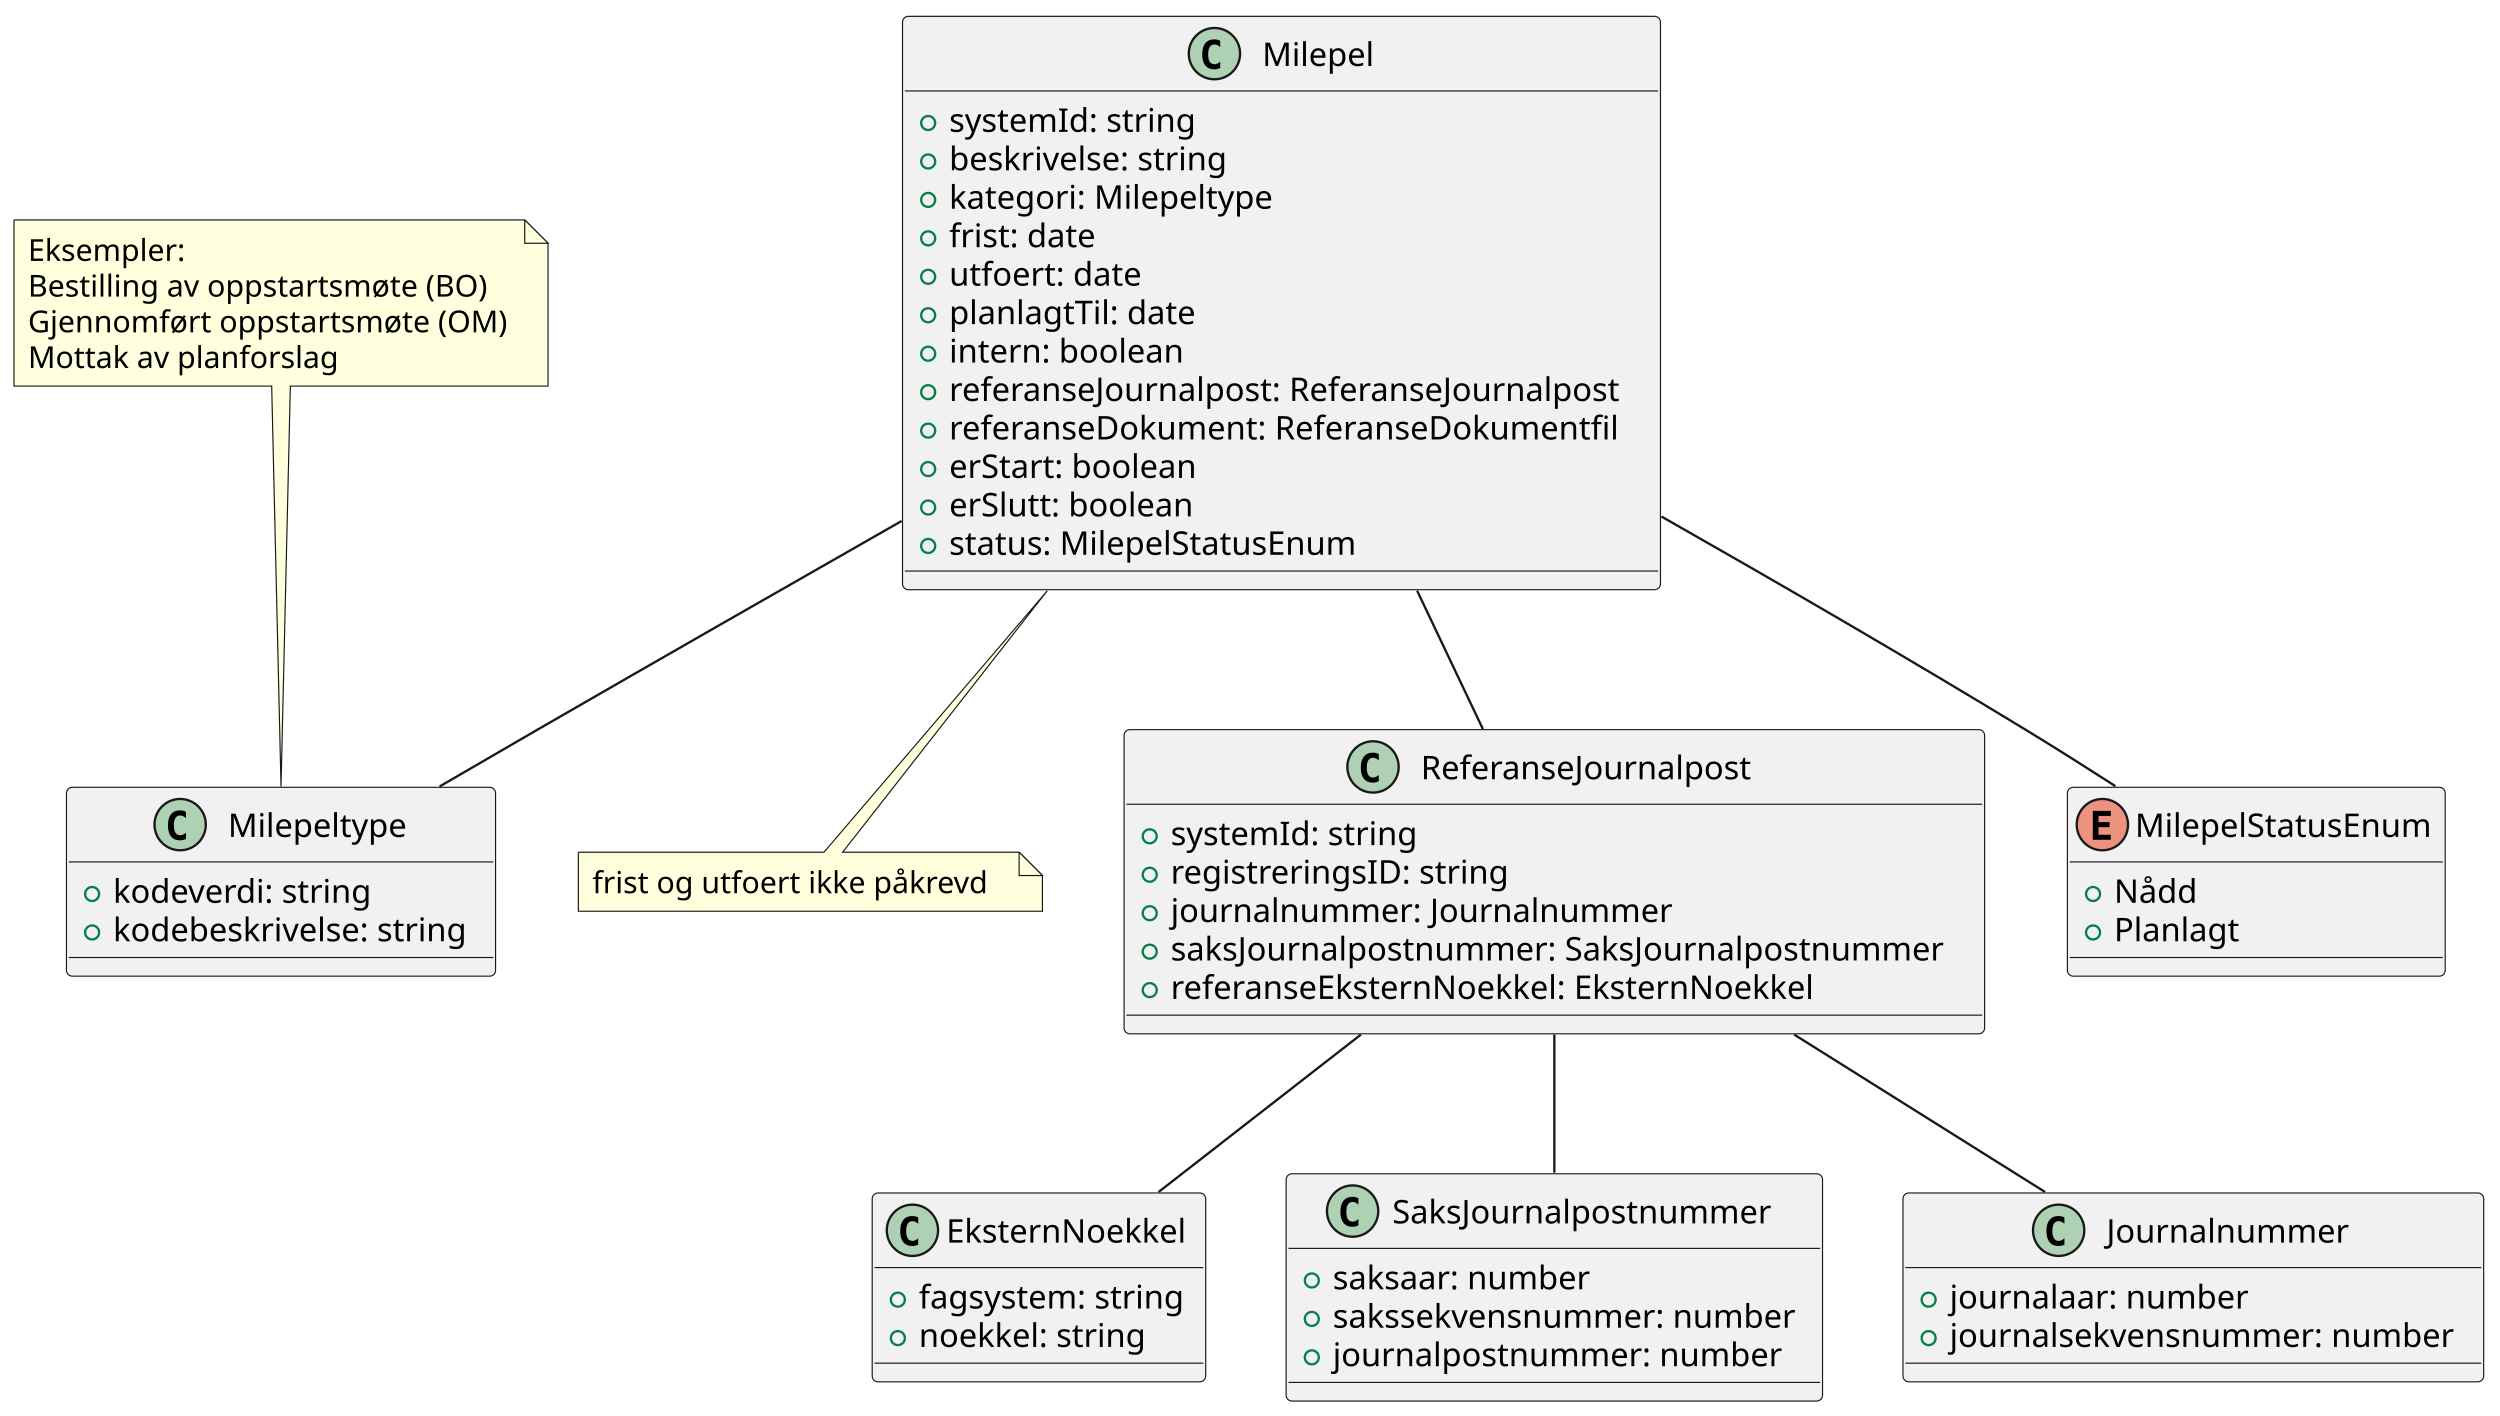
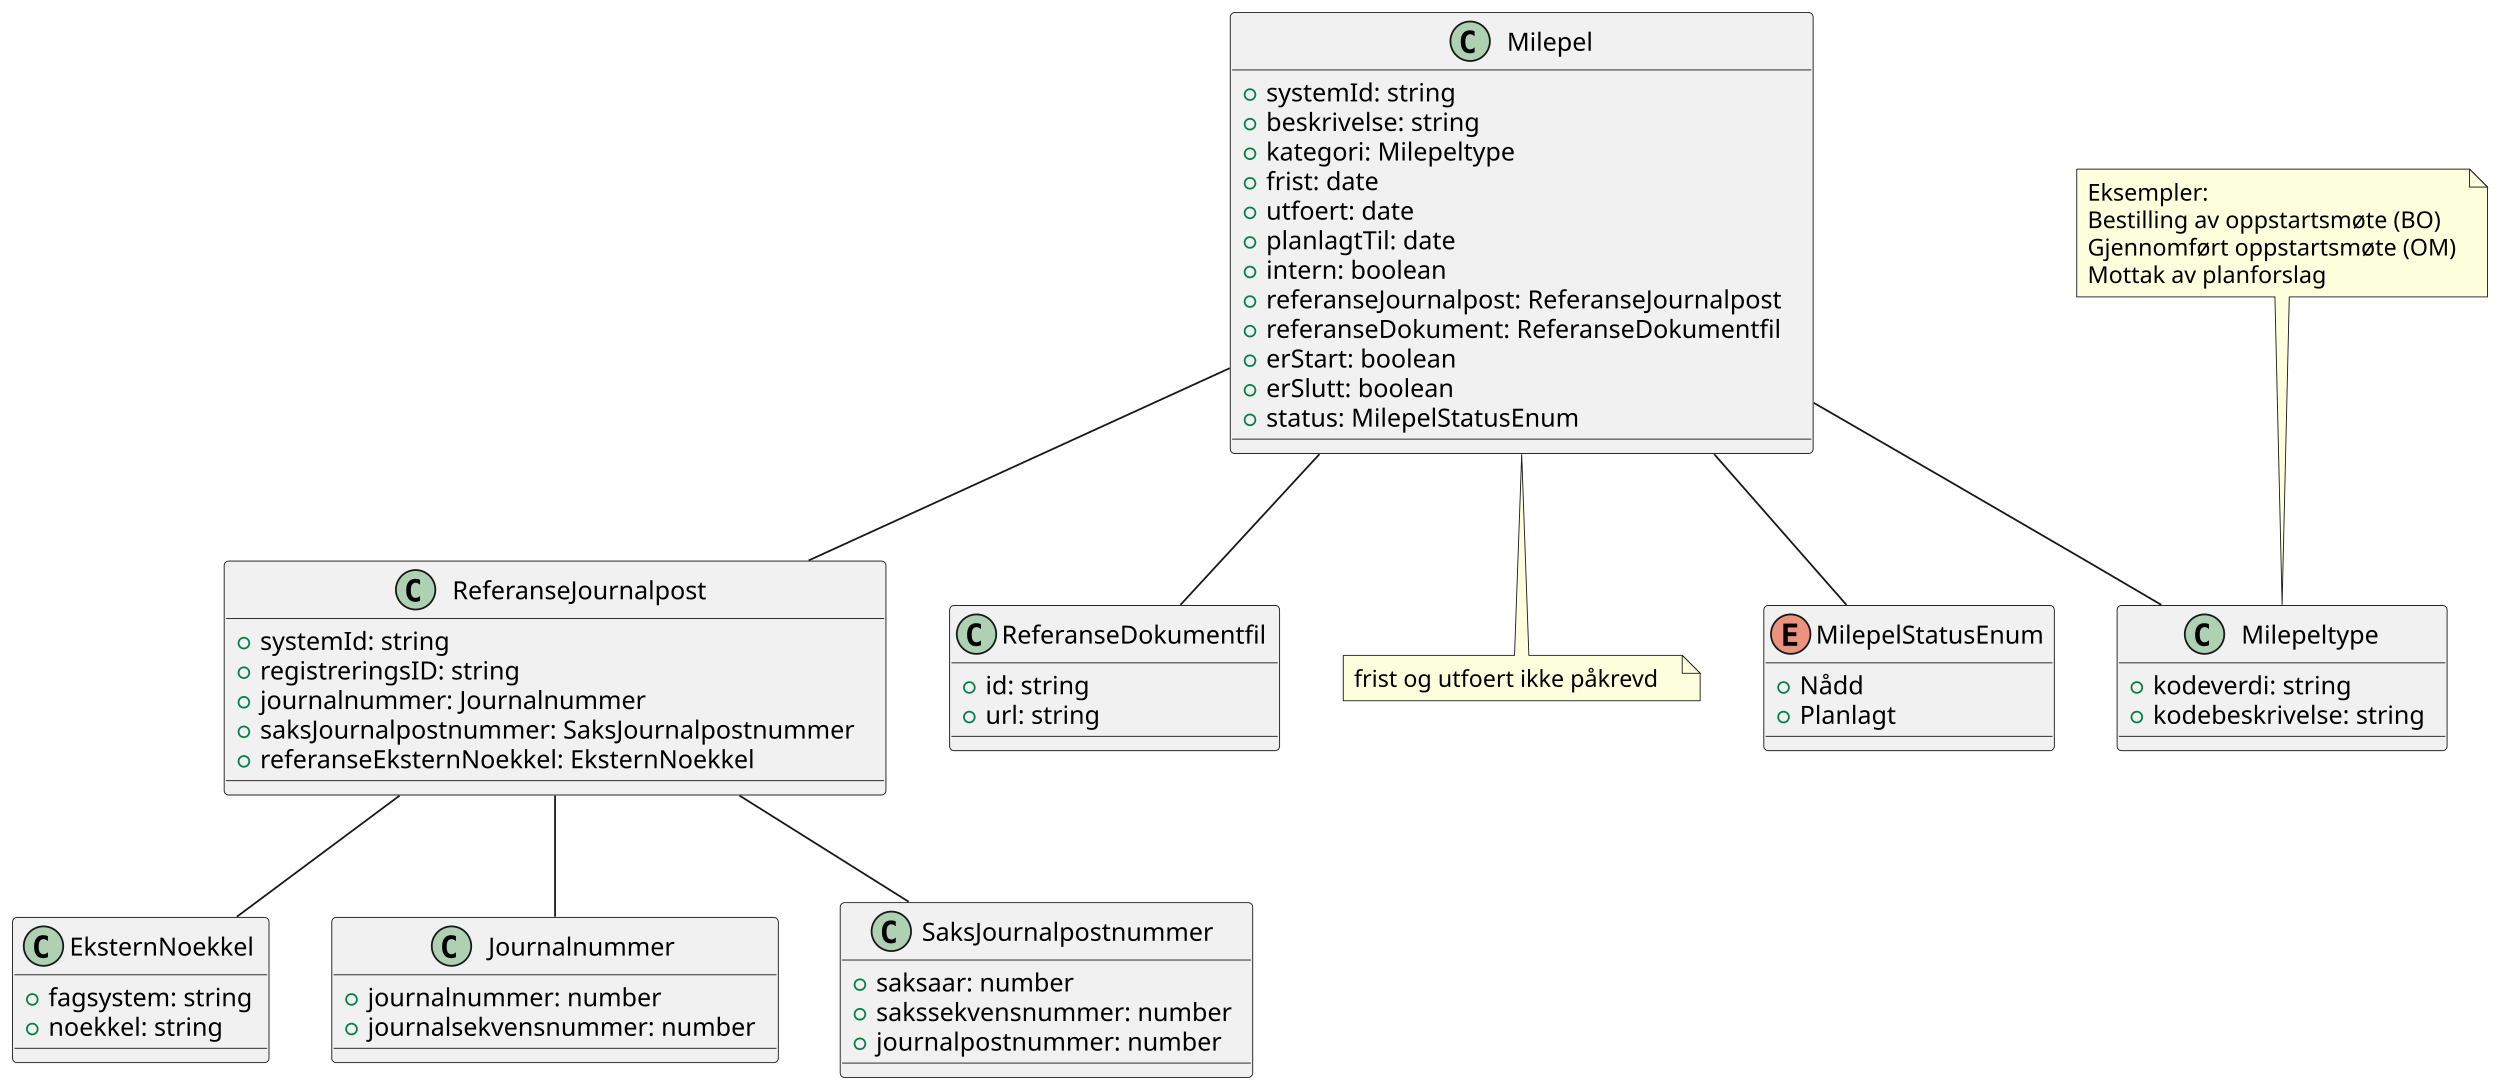
- <svg xmlns="http://www.w3.org/2000/svg" contentStyleType="text/css" height="607px" preserveAspectRatio="none" style="width:1072px;height:607px;background:#FFFFFF;" version="1.1" viewBox="0 0 1072 607" width="1072px" zoomAndPan="magnify">
+ <svg xmlns="http://www.w3.org/2000/svg" contentStyleType="text/css" height="607px" preserveAspectRatio="none" style="width:1394px;height:607px;background:#FFFFFF;" version="1.1" viewBox="0 0 1394 607" width="1394px" zoomAndPan="magnify">
  <defs />
  <g>
+     <g id="elem_EksternNoekkel">
+       <rect codeLine="2" fill="#F1F1F1" height="80.977" id="EksternNoekkel" rx="2.5" ry="2.5" style="stroke:#181818;stroke-width:0.5;" width="143" x="7" y="511.55" />
+       <ellipse cx="24.25" cy="527.55" fill="#ADD1B2" rx="11" ry="11" style="stroke:#181818;stroke-width:1.0;" />
+       <path d="M26.723,533.693 Q26.142,533.992 25.503,534.141 Q24.864,534.291 24.158,534.291 Q21.651,534.291 20.331,532.639 Q19.012,530.987 19.012,527.866 Q19.012,524.736 20.331,523.085 Q21.651,521.433 24.158,521.433 Q24.864,521.433 25.511,521.582 Q26.159,521.732 26.723,522.03 L26.723,524.753 Q26.092,524.172 25.499,523.902 Q24.905,523.633 24.274,523.633 Q22.93,523.633 22.245,524.699 Q21.56,525.766 21.56,527.866 Q21.56,529.958 22.245,531.024 Q22.93,532.091 24.274,532.091 Q24.905,532.091 25.499,531.821 Q26.092,531.552 26.723,530.97 Z " fill="#000000" />
+       <text fill="#000000" font-family="sans-serif" font-size="14" lengthAdjust="spacing" textLength="106" x="38.75" y="532.841">EksternNoekkel</text>
+       <line style="stroke:#181818;stroke-width:0.5;" x1="8" x2="149" y1="543.55" y2="543.55" />
+       <ellipse cx="18" cy="557.294" fill="none" rx="3" ry="3" style="stroke:#038048;stroke-width:1.0;" />
+       <text fill="#000000" font-family="sans-serif" font-size="14" lengthAdjust="spacing" textLength="117" x="27" y="561.085">fagsystem: string</text>
+       <ellipse cx="18" cy="573.782" fill="none" rx="3" ry="3" style="stroke:#038048;stroke-width:1.0;" />
+       <text fill="#000000" font-family="sans-serif" font-size="14" lengthAdjust="spacing" textLength="102" x="27" y="577.573">noekkel: string</text>
+       <line style="stroke:#181818;stroke-width:0.5;" x1="8" x2="149" y1="584.527" y2="584.527" />
+     </g>
+     <g id="elem_Journalnummer">
+       <rect codeLine="2" fill="#F1F1F1" height="80.977" id="Journalnummer" rx="2.5" ry="2.5" style="stroke:#181818;stroke-width:0.5;" width="249" x="185" y="511.55" />
+       <ellipse cx="251.75" cy="527.55" fill="#ADD1B2" rx="11" ry="11" style="stroke:#181818;stroke-width:1.0;" />
+       <path d="M254.223,533.693 Q253.642,533.992 253.003,534.141 Q252.364,534.291 251.658,534.291 Q249.151,534.291 247.832,532.639 Q246.512,530.987 246.512,527.866 Q246.512,524.736 247.832,523.085 Q249.151,521.433 251.658,521.433 Q252.364,521.433 253.011,521.582 Q253.659,521.732 254.223,522.03 L254.223,524.753 Q253.592,524.172 252.999,523.902 Q252.405,523.633 251.774,523.633 Q250.43,523.633 249.745,524.699 Q249.06,525.766 249.06,527.866 Q249.06,529.958 249.745,531.024 Q250.43,532.091 251.774,532.091 Q252.405,532.091 252.999,531.821 Q253.592,531.552 254.223,530.97 Z " fill="#000000" />
+       <text fill="#000000" font-family="sans-serif" font-size="14" lengthAdjust="spacing" textLength="107" x="272.25" y="532.841">Journalnummer</text>
+       <line style="stroke:#181818;stroke-width:0.5;" x1="186" x2="433" y1="543.55" y2="543.55" />
+       <ellipse cx="196" cy="557.294" fill="none" rx="3" ry="3" style="stroke:#038048;stroke-width:1.0;" />
+       <text fill="#000000" font-family="sans-serif" font-size="14" lengthAdjust="spacing" textLength="169" x="205" y="561.085">journalnummer: number</text>
+       <ellipse cx="196" cy="573.782" fill="none" rx="3" ry="3" style="stroke:#038048;stroke-width:1.0;" />
+       <text fill="#000000" font-family="sans-serif" font-size="14" lengthAdjust="spacing" textLength="223" x="205" y="577.573">journalsekvensnummer: number</text>
+       <line style="stroke:#181818;stroke-width:0.5;" x1="186" x2="433" y1="584.527" y2="584.527" />
+     </g>
+     <g id="elem_ReferanseJournalpost">
+       <rect codeLine="2" fill="#F1F1F1" height="130.441" id="ReferanseJournalpost" rx="2.5" ry="2.5" style="stroke:#181818;stroke-width:0.5;" width="369" x="125" y="312.86" />
+       <ellipse cx="231.75" cy="328.86" fill="#ADD1B2" rx="11" ry="11" style="stroke:#181818;stroke-width:1.0;" />
+       <path d="M234.223,335.003 Q233.642,335.302 233.003,335.451 Q232.364,335.601 231.658,335.601 Q229.151,335.601 227.832,333.949 Q226.512,332.297 226.512,329.176 Q226.512,326.046 227.832,324.395 Q229.151,322.743 231.658,322.743 Q232.364,322.743 233.011,322.892 Q233.659,323.042 234.223,323.341 L234.223,326.063 Q233.592,325.482 232.999,325.212 Q232.405,324.942 231.774,324.942 Q230.43,324.942 229.745,326.009 Q229.06,327.076 229.06,329.176 Q229.06,331.268 229.745,332.334 Q230.43,333.401 231.774,333.401 Q232.405,333.401 232.999,333.131 Q233.592,332.861 234.223,332.28 Z " fill="#000000" />
+       <text fill="#000000" font-family="sans-serif" font-size="14" lengthAdjust="spacing" textLength="147" x="252.25" y="334.151">ReferanseJournalpost</text>
+       <line style="stroke:#181818;stroke-width:0.5;" x1="126" x2="493" y1="344.86" y2="344.86" />
+       <ellipse cx="136" cy="358.604" fill="none" rx="3" ry="3" style="stroke:#038048;stroke-width:1.0;" />
+       <text fill="#000000" font-family="sans-serif" font-size="14" lengthAdjust="spacing" textLength="108" x="145" y="362.395">systemId: string</text>
+       <ellipse cx="136" cy="375.092" fill="none" rx="3" ry="3" style="stroke:#038048;stroke-width:1.0;" />
+       <text fill="#000000" font-family="sans-serif" font-size="14" lengthAdjust="spacing" textLength="150" x="145" y="378.883">registreringsID: string</text>
+       <ellipse cx="136" cy="391.581" fill="none" rx="3" ry="3" style="stroke:#038048;stroke-width:1.0;" />
+       <text fill="#000000" font-family="sans-serif" font-size="14" lengthAdjust="spacing" textLength="222" x="145" y="395.372">journalnummer: Journalnummer</text>
+       <ellipse cx="136" cy="408.069" fill="none" rx="3" ry="3" style="stroke:#038048;stroke-width:1.0;" />
+       <text fill="#000000" font-family="sans-serif" font-size="14" lengthAdjust="spacing" textLength="343" x="145" y="411.86">saksJournalpostnummer: SaksJournalpostnummer</text>
+       <ellipse cx="136" cy="424.557" fill="none" rx="3" ry="3" style="stroke:#038048;stroke-width:1.0;" />
+       <text fill="#000000" font-family="sans-serif" font-size="14" lengthAdjust="spacing" textLength="285" x="145" y="428.348">referanseEksternNoekkel: EksternNoekkel</text>
+       <line style="stroke:#181818;stroke-width:0.5;" x1="126" x2="493" y1="435.301" y2="435.301" />
+     </g>
+     <g id="elem_SaksJournalpostnummer">
+       <rect codeLine="2" fill="#F1F1F1" height="97.465" id="SaksJournalpostnummer" rx="2.5" ry="2.5" style="stroke:#181818;stroke-width:0.5;" width="230" x="468.5" y="503.31" />
+       <ellipse cx="497" cy="519.31" fill="#ADD1B2" rx="11" ry="11" style="stroke:#181818;stroke-width:1.0;" />
+       <path d="M499.473,525.453 Q498.892,525.752 498.253,525.901 Q497.614,526.051 496.908,526.051 Q494.401,526.051 493.082,524.399 Q491.762,522.747 491.762,519.626 Q491.762,516.496 493.082,514.845 Q494.401,513.193 496.908,513.193 Q497.614,513.193 498.261,513.342 Q498.909,513.492 499.473,513.79 L499.473,516.513 Q498.842,515.932 498.249,515.662 Q497.655,515.393 497.024,515.393 Q495.68,515.393 494.995,516.459 Q494.31,517.526 494.31,519.626 Q494.31,521.718 494.995,522.784 Q495.68,523.851 497.024,523.851 Q497.655,523.851 498.249,523.581 Q498.842,523.312 499.473,522.73 Z " fill="#000000" />
+       <text fill="#000000" font-family="sans-serif" font-size="14" lengthAdjust="spacing" textLength="168" x="514" y="524.601">SaksJournalpostnummer</text>
+       <line style="stroke:#181818;stroke-width:0.5;" x1="469.5" x2="697.5" y1="535.31" y2="535.31" />
+       <ellipse cx="479.5" cy="549.054" fill="none" rx="3" ry="3" style="stroke:#038048;stroke-width:1.0;" />
+       <text fill="#000000" font-family="sans-serif" font-size="14" lengthAdjust="spacing" textLength="114" x="488.5" y="552.845">saksaar: number</text>
+       <ellipse cx="479.5" cy="565.542" fill="none" rx="3" ry="3" style="stroke:#038048;stroke-width:1.0;" />
+       <text fill="#000000" font-family="sans-serif" font-size="14" lengthAdjust="spacing" textLength="204" x="488.5" y="569.333">sakssekvensnummer: number</text>
+       <ellipse cx="479.5" cy="582.031" fill="none" rx="3" ry="3" style="stroke:#038048;stroke-width:1.0;" />
+       <text fill="#000000" font-family="sans-serif" font-size="14" lengthAdjust="spacing" textLength="199" x="488.5" y="585.822">journalpostnummer: number</text>
+       <line style="stroke:#181818;stroke-width:0.5;" x1="469.5" x2="697.5" y1="592.775" y2="592.775" />
+     </g>
+     <g id="elem_ReferanseDokumentfil">
+       <rect codeLine="38" fill="#F1F1F1" height="80.977" id="ReferanseDokumentfil" rx="2.5" ry="2.5" style="stroke:#181818;stroke-width:0.5;" width="184" x="529.5" y="337.6" />
+       <ellipse cx="544.5" cy="353.6" fill="#ADD1B2" rx="11" ry="11" style="stroke:#181818;stroke-width:1.0;" />
+       <path d="M546.973,359.743 Q546.392,360.042 545.753,360.191 Q545.114,360.341 544.408,360.341 Q541.901,360.341 540.582,358.689 Q539.262,357.037 539.262,353.916 Q539.262,350.786 540.582,349.135 Q541.901,347.483 544.408,347.483 Q545.114,347.483 545.761,347.632 Q546.409,347.782 546.973,348.08 L546.973,350.803 Q546.342,350.222 545.749,349.952 Q545.155,349.683 544.524,349.683 Q543.18,349.683 542.495,350.749 Q541.81,351.816 541.81,353.916 Q541.81,356.008 542.495,357.074 Q543.18,358.141 544.524,358.141 Q545.155,358.141 545.749,357.871 Q546.342,357.601 546.973,357.02 Z " fill="#000000" />
+       <text fill="#000000" font-family="sans-serif" font-size="14" lengthAdjust="spacing" textLength="152" x="558.5" y="358.891">ReferanseDokumentfil</text>
+       <line style="stroke:#181818;stroke-width:0.5;" x1="530.5" x2="712.5" y1="369.6" y2="369.6" />
+       <ellipse cx="540.5" cy="383.344" fill="none" rx="3" ry="3" style="stroke:#038048;stroke-width:1.0;" />
+       <text fill="#000000" font-family="sans-serif" font-size="14" lengthAdjust="spacing" textLength="61" x="549.5" y="387.135">id: string</text>
+       <ellipse cx="540.5" cy="399.832" fill="none" rx="3" ry="3" style="stroke:#038048;stroke-width:1.0;" />
+       <text fill="#000000" font-family="sans-serif" font-size="14" lengthAdjust="spacing" textLength="67" x="549.5" y="403.623">url: string</text>
+       <line style="stroke:#181818;stroke-width:0.5;" x1="530.5" x2="712.5" y1="410.577" y2="410.577" />
+     </g>
    <g id="elem_Milepel">
-       <rect codeLine="2" fill="#F1F1F1" height="245.859" id="Milepel" rx="2.5" ry="2.5" style="stroke:#181818;stroke-width:0.5;" width="325" x="387" y="7" />
-       <ellipse cx="520.75" cy="23" fill="#ADD1B2" rx="11" ry="11" style="stroke:#181818;stroke-width:1.0;" />
-       <path d="M523.223,29.143 Q522.642,29.442 522.003,29.591 Q521.364,29.741 520.658,29.741 Q518.151,29.741 516.832,28.089 Q515.512,26.437 515.512,23.316 Q515.512,20.186 516.832,18.535 Q518.151,16.883 520.658,16.883 Q521.364,16.883 522.011,17.032 Q522.659,17.182 523.223,17.48 L523.223,20.203 Q522.592,19.622 521.999,19.352 Q521.405,19.082 520.774,19.082 Q519.43,19.082 518.745,20.149 Q518.06,21.216 518.06,23.316 Q518.06,25.408 518.745,26.474 Q519.43,27.541 520.774,27.541 Q521.405,27.541 521.999,27.271 Q522.592,27.002 523.223,26.42 Z " fill="#000000" />
-       <text fill="#000000" font-family="sans-serif" font-size="14" lengthAdjust="spacing" textLength="49" x="541.25" y="28.291">Milepel</text>
-       <line style="stroke:#181818;stroke-width:0.5;" x1="388" x2="711" y1="39" y2="39" />
-       <ellipse cx="398" cy="52.744" fill="none" rx="3" ry="3" style="stroke:#038048;stroke-width:1.0;" />
-       <text fill="#000000" font-family="sans-serif" font-size="14" lengthAdjust="spacing" textLength="108" x="407" y="56.535">systemId: string</text>
-       <ellipse cx="398" cy="69.232" fill="none" rx="3" ry="3" style="stroke:#038048;stroke-width:1.0;" />
-       <text fill="#000000" font-family="sans-serif" font-size="14" lengthAdjust="spacing" textLength="124" x="407" y="73.023">beskrivelse: string</text>
-       <ellipse cx="398" cy="85.721" fill="none" rx="3" ry="3" style="stroke:#038048;stroke-width:1.0;" />
-       <text fill="#000000" font-family="sans-serif" font-size="14" lengthAdjust="spacing" textLength="143" x="407" y="89.512">kategori: Milepeltype</text>
-       <ellipse cx="398" cy="102.209" fill="none" rx="3" ry="3" style="stroke:#038048;stroke-width:1.0;" />
-       <text fill="#000000" font-family="sans-serif" font-size="14" lengthAdjust="spacing" textLength="65" x="407" y="106">frist: date</text>
-       <ellipse cx="398" cy="118.697" fill="none" rx="3" ry="3" style="stroke:#038048;stroke-width:1.0;" />
-       <text fill="#000000" font-family="sans-serif" font-size="14" lengthAdjust="spacing" textLength="85" x="407" y="122.488">utfoert: date</text>
-       <ellipse cx="398" cy="135.185" fill="none" rx="3" ry="3" style="stroke:#038048;stroke-width:1.0;" />
-       <text fill="#000000" font-family="sans-serif" font-size="14" lengthAdjust="spacing" textLength="111" x="407" y="138.977">planlagtTil: date</text>
-       <ellipse cx="398" cy="151.674" fill="none" rx="3" ry="3" style="stroke:#038048;stroke-width:1.0;" />
-       <text fill="#000000" font-family="sans-serif" font-size="14" lengthAdjust="spacing" textLength="105" x="407" y="155.465">intern: boolean</text>
-       <ellipse cx="398" cy="168.162" fill="none" rx="3" ry="3" style="stroke:#038048;stroke-width:1.0;" />
-       <text fill="#000000" font-family="sans-serif" font-size="14" lengthAdjust="spacing" textLength="299" x="407" y="171.953">referanseJournalpost: ReferanseJournalpost</text>
-       <ellipse cx="398" cy="184.65" fill="none" rx="3" ry="3" style="stroke:#038048;stroke-width:1.0;" />
-       <text fill="#000000" font-family="sans-serif" font-size="14" lengthAdjust="spacing" textLength="296" x="407" y="188.441">referanseDokument: ReferanseDokumentfil</text>
-       <ellipse cx="398" cy="201.139" fill="none" rx="3" ry="3" style="stroke:#038048;stroke-width:1.0;" />
-       <text fill="#000000" font-family="sans-serif" font-size="14" lengthAdjust="spacing" textLength="110" x="407" y="204.93">erStart: boolean</text>
-       <ellipse cx="398" cy="217.627" fill="none" rx="3" ry="3" style="stroke:#038048;stroke-width:1.0;" />
-       <text fill="#000000" font-family="sans-serif" font-size="14" lengthAdjust="spacing" textLength="109" x="407" y="221.418">erSlutt: boolean</text>
-       <ellipse cx="398" cy="234.115" fill="none" rx="3" ry="3" style="stroke:#038048;stroke-width:1.0;" />
-       <text fill="#000000" font-family="sans-serif" font-size="14" lengthAdjust="spacing" textLength="179" x="407" y="237.906">status: MilepelStatusEnum</text>
-       <line style="stroke:#181818;stroke-width:0.5;" x1="388" x2="711" y1="244.859" y2="244.859" />
+       <rect codeLine="8" fill="#F1F1F1" height="245.859" id="Milepel" rx="2.5" ry="2.5" style="stroke:#181818;stroke-width:0.5;" width="325" x="686" y="7" />
+       <ellipse cx="819.75" cy="23" fill="#ADD1B2" rx="11" ry="11" style="stroke:#181818;stroke-width:1.0;" />
+       <path d="M822.223,29.143 Q821.642,29.442 821.003,29.591 Q820.364,29.741 819.658,29.741 Q817.151,29.741 815.832,28.089 Q814.512,26.437 814.512,23.316 Q814.512,20.186 815.832,18.535 Q817.151,16.883 819.658,16.883 Q820.364,16.883 821.011,17.032 Q821.659,17.182 822.223,17.48 L822.223,20.203 Q821.592,19.622 820.999,19.352 Q820.405,19.082 819.774,19.082 Q818.43,19.082 817.745,20.149 Q817.06,21.216 817.06,23.316 Q817.06,25.408 817.745,26.474 Q818.43,27.541 819.774,27.541 Q820.405,27.541 820.999,27.271 Q821.592,27.002 822.223,26.42 Z " fill="#000000" />
+       <text fill="#000000" font-family="sans-serif" font-size="14" lengthAdjust="spacing" textLength="49" x="840.25" y="28.291">Milepel</text>
+       <line style="stroke:#181818;stroke-width:0.5;" x1="687" x2="1010" y1="39" y2="39" />
+       <ellipse cx="697" cy="52.744" fill="none" rx="3" ry="3" style="stroke:#038048;stroke-width:1.0;" />
+       <text fill="#000000" font-family="sans-serif" font-size="14" lengthAdjust="spacing" textLength="108" x="706" y="56.535">systemId: string</text>
+       <ellipse cx="697" cy="69.232" fill="none" rx="3" ry="3" style="stroke:#038048;stroke-width:1.0;" />
+       <text fill="#000000" font-family="sans-serif" font-size="14" lengthAdjust="spacing" textLength="124" x="706" y="73.023">beskrivelse: string</text>
+       <ellipse cx="697" cy="85.721" fill="none" rx="3" ry="3" style="stroke:#038048;stroke-width:1.0;" />
+       <text fill="#000000" font-family="sans-serif" font-size="14" lengthAdjust="spacing" textLength="143" x="706" y="89.512">kategori: Milepeltype</text>
+       <ellipse cx="697" cy="102.209" fill="none" rx="3" ry="3" style="stroke:#038048;stroke-width:1.0;" />
+       <text fill="#000000" font-family="sans-serif" font-size="14" lengthAdjust="spacing" textLength="65" x="706" y="106">frist: date</text>
+       <ellipse cx="697" cy="118.697" fill="none" rx="3" ry="3" style="stroke:#038048;stroke-width:1.0;" />
+       <text fill="#000000" font-family="sans-serif" font-size="14" lengthAdjust="spacing" textLength="85" x="706" y="122.488">utfoert: date</text>
+       <ellipse cx="697" cy="135.185" fill="none" rx="3" ry="3" style="stroke:#038048;stroke-width:1.0;" />
+       <text fill="#000000" font-family="sans-serif" font-size="14" lengthAdjust="spacing" textLength="111" x="706" y="138.977">planlagtTil: date</text>
+       <ellipse cx="697" cy="151.674" fill="none" rx="3" ry="3" style="stroke:#038048;stroke-width:1.0;" />
+       <text fill="#000000" font-family="sans-serif" font-size="14" lengthAdjust="spacing" textLength="105" x="706" y="155.465">intern: boolean</text>
+       <ellipse cx="697" cy="168.162" fill="none" rx="3" ry="3" style="stroke:#038048;stroke-width:1.0;" />
+       <text fill="#000000" font-family="sans-serif" font-size="14" lengthAdjust="spacing" textLength="299" x="706" y="171.953">referanseJournalpost: ReferanseJournalpost</text>
+       <ellipse cx="697" cy="184.65" fill="none" rx="3" ry="3" style="stroke:#038048;stroke-width:1.0;" />
+       <text fill="#000000" font-family="sans-serif" font-size="14" lengthAdjust="spacing" textLength="296" x="706" y="188.441">referanseDokument: ReferanseDokumentfil</text>
+       <ellipse cx="697" cy="201.139" fill="none" rx="3" ry="3" style="stroke:#038048;stroke-width:1.0;" />
+       <text fill="#000000" font-family="sans-serif" font-size="14" lengthAdjust="spacing" textLength="110" x="706" y="204.93">erStart: boolean</text>
+       <ellipse cx="697" cy="217.627" fill="none" rx="3" ry="3" style="stroke:#038048;stroke-width:1.0;" />
+       <text fill="#000000" font-family="sans-serif" font-size="14" lengthAdjust="spacing" textLength="109" x="706" y="221.418">erSlutt: boolean</text>
+       <ellipse cx="697" cy="234.115" fill="none" rx="3" ry="3" style="stroke:#038048;stroke-width:1.0;" />
+       <text fill="#000000" font-family="sans-serif" font-size="14" lengthAdjust="spacing" textLength="179" x="706" y="237.906">status: MilepelStatusEnum</text>
+       <line style="stroke:#181818;stroke-width:0.5;" x1="687" x2="1010" y1="244.859" y2="244.859" />
    </g>
    <g id="elem_Milepeltype">
-       <rect codeLine="24" fill="#F1F1F1" height="80.977" id="Milepeltype" rx="2.5" ry="2.5" style="stroke:#181818;stroke-width:0.5;" width="184" x="28.5" y="337.6" />
-       <ellipse cx="77.25" cy="353.6" fill="#ADD1B2" rx="11" ry="11" style="stroke:#181818;stroke-width:1.0;" />
-       <path d="M79.723,359.743 Q79.142,360.042 78.503,360.191 Q77.864,360.341 77.158,360.341 Q74.651,360.341 73.332,358.689 Q72.012,357.037 72.012,353.916 Q72.012,350.786 73.332,349.135 Q74.651,347.483 77.158,347.483 Q77.864,347.483 78.511,347.632 Q79.159,347.782 79.723,348.08 L79.723,350.803 Q79.092,350.222 78.499,349.952 Q77.905,349.683 77.274,349.683 Q75.93,349.683 75.245,350.749 Q74.56,351.816 74.56,353.916 Q74.56,356.008 75.245,357.074 Q75.93,358.141 77.274,358.141 Q77.905,358.141 78.499,357.871 Q79.092,357.601 79.723,357.02 Z " fill="#000000" />
-       <text fill="#000000" font-family="sans-serif" font-size="14" lengthAdjust="spacing" textLength="78" x="97.75" y="358.891">Milepeltype</text>
-       <line style="stroke:#181818;stroke-width:0.5;" x1="29.5" x2="211.5" y1="369.6" y2="369.6" />
-       <ellipse cx="39.5" cy="383.344" fill="none" rx="3" ry="3" style="stroke:#038048;stroke-width:1.0;" />
-       <text fill="#000000" font-family="sans-serif" font-size="14" lengthAdjust="spacing" textLength="116" x="48.5" y="387.135">kodeverdi: string</text>
-       <ellipse cx="39.5" cy="399.832" fill="none" rx="3" ry="3" style="stroke:#038048;stroke-width:1.0;" />
-       <text fill="#000000" font-family="sans-serif" font-size="14" lengthAdjust="spacing" textLength="158" x="48.5" y="403.623">kodebeskrivelse: string</text>
-       <line style="stroke:#181818;stroke-width:0.5;" x1="29.5" x2="211.5" y1="410.577" y2="410.577" />
+       <rect codeLine="30" fill="#F1F1F1" height="80.977" id="Milepeltype" rx="2.5" ry="2.5" style="stroke:#181818;stroke-width:0.5;" width="184" x="1180.5" y="337.6" />
+       <ellipse cx="1229.25" cy="353.6" fill="#ADD1B2" rx="11" ry="11" style="stroke:#181818;stroke-width:1.0;" />
+       <path d="M1231.723,359.743 Q1231.142,360.042 1230.503,360.191 Q1229.864,360.341 1229.158,360.341 Q1226.651,360.341 1225.332,358.689 Q1224.012,357.037 1224.012,353.916 Q1224.012,350.786 1225.332,349.135 Q1226.651,347.483 1229.158,347.483 Q1229.864,347.483 1230.511,347.632 Q1231.159,347.782 1231.723,348.08 L1231.723,350.803 Q1231.092,350.222 1230.499,349.952 Q1229.905,349.683 1229.274,349.683 Q1227.93,349.683 1227.245,350.749 Q1226.56,351.816 1226.56,353.916 Q1226.56,356.008 1227.245,357.074 Q1227.93,358.141 1229.274,358.141 Q1229.905,358.141 1230.499,357.871 Q1231.092,357.601 1231.723,357.02 Z " fill="#000000" />
+       <text fill="#000000" font-family="sans-serif" font-size="14" lengthAdjust="spacing" textLength="78" x="1249.75" y="358.891">Milepeltype</text>
+       <line style="stroke:#181818;stroke-width:0.5;" x1="1181.5" x2="1363.5" y1="369.6" y2="369.6" />
+       <ellipse cx="1191.5" cy="383.344" fill="none" rx="3" ry="3" style="stroke:#038048;stroke-width:1.0;" />
+       <text fill="#000000" font-family="sans-serif" font-size="14" lengthAdjust="spacing" textLength="116" x="1200.5" y="387.135">kodeverdi: string</text>
+       <ellipse cx="1191.5" cy="399.832" fill="none" rx="3" ry="3" style="stroke:#038048;stroke-width:1.0;" />
+       <text fill="#000000" font-family="sans-serif" font-size="14" lengthAdjust="spacing" textLength="158" x="1200.5" y="403.623">kodebeskrivelse: string</text>
+       <line style="stroke:#181818;stroke-width:0.5;" x1="1181.5" x2="1363.5" y1="410.577" y2="410.577" />
    </g>
-     <g id="elem_GMN5">
-       <path d="M6,94.31 L6,165.552 A0,0 0 0 0 6,165.552 L116.5,165.552 L120.5,337.31 L124.5,165.552 L235,165.552 A0,0 0 0 0 235,165.552 L235,104.31 L225,94.31 L6,94.31 A0,0 0 0 0 6,94.31 " fill="#FEFFDD" style="stroke:#181818;stroke-width:0.5;" />
-       <path d="M225,94.31 L225,104.31 L235,104.31 L225,94.31 " fill="#FEFFDD" style="stroke:#181818;stroke-width:0.5;" />
-       <text fill="#000000" font-family="sans-serif" font-size="13" lengthAdjust="spacing" textLength="69" x="12" y="111.878">Eksempler:</text>
-       <text fill="#000000" font-family="sans-serif" font-size="13" lengthAdjust="spacing" textLength="201" x="12" y="127.189">Bestilling av oppstartsmøte (BO)</text>
-       <text fill="#000000" font-family="sans-serif" font-size="13" lengthAdjust="spacing" textLength="208" x="12" y="142.5">Gjennomført oppstartsmøte (OM)</text>
-       <text fill="#000000" font-family="sans-serif" font-size="13" lengthAdjust="spacing" textLength="137" x="12" y="157.81">Mottak av planforslag</text>
+     <g id="elem_GMN10">
+       <path d="M1158,94.31 L1158,165.552 A0,0 0 0 0 1158,165.552 L1268.5,165.552 L1272.5,337.31 L1276.5,165.552 L1387,165.552 A0,0 0 0 0 1387,165.552 L1387,104.31 L1377,94.31 L1158,94.31 A0,0 0 0 0 1158,94.31 " fill="#FEFFDD" style="stroke:#181818;stroke-width:0.5;" />
+       <path d="M1377,94.31 L1377,104.31 L1387,104.31 L1377,94.31 " fill="#FEFFDD" style="stroke:#181818;stroke-width:0.5;" />
+       <text fill="#000000" font-family="sans-serif" font-size="13" lengthAdjust="spacing" textLength="69" x="1164" y="111.878">Eksempler:</text>
+       <text fill="#000000" font-family="sans-serif" font-size="13" lengthAdjust="spacing" textLength="201" x="1164" y="127.189">Bestilling av oppstartsmøte (BO)</text>
+       <text fill="#000000" font-family="sans-serif" font-size="13" lengthAdjust="spacing" textLength="208" x="1164" y="142.5">Gjennomført oppstartsmøte (OM)</text>
+       <text fill="#000000" font-family="sans-serif" font-size="13" lengthAdjust="spacing" textLength="137" x="1164" y="157.81">Mottak av planforslag</text>
    </g>
-     <g id="elem_GMN8">
-       <path d="M248,365.43 L248,390.74 A0,0 0 0 0 248,390.74 L447,390.74 A0,0 0 0 0 447,390.74 L447,375.43 L437,365.43 L361.32,365.43 L449.09,253.29 L353.32,365.43 L248,365.43 A0,0 0 0 0 248,365.43 " fill="#FEFFDD" style="stroke:#181818;stroke-width:0.5;" />
-       <path d="M437,365.43 L437,375.43 L447,375.43 L437,365.43 " fill="#FEFFDD" style="stroke:#181818;stroke-width:0.5;" />
-       <text fill="#000000" font-family="sans-serif" font-size="13" lengthAdjust="spacing" textLength="178" x="254" y="382.998">frist og utfoert ikke påkrevd</text>
-     </g>
-     <g id="elem_ReferanseJournalpost">
-       <rect codeLine="31" fill="#F1F1F1" height="130.441" id="ReferanseJournalpost" rx="2.5" ry="2.5" style="stroke:#181818;stroke-width:0.5;" width="369" x="482" y="312.86" />
-       <ellipse cx="588.75" cy="328.86" fill="#ADD1B2" rx="11" ry="11" style="stroke:#181818;stroke-width:1.0;" />
-       <path d="M591.223,335.003 Q590.642,335.302 590.003,335.451 Q589.364,335.601 588.658,335.601 Q586.151,335.601 584.832,333.949 Q583.512,332.297 583.512,329.176 Q583.512,326.046 584.832,324.395 Q586.151,322.743 588.658,322.743 Q589.364,322.743 590.011,322.892 Q590.659,323.042 591.223,323.341 L591.223,326.063 Q590.592,325.482 589.999,325.212 Q589.405,324.942 588.774,324.942 Q587.43,324.942 586.745,326.009 Q586.06,327.076 586.06,329.176 Q586.06,331.268 586.745,332.334 Q587.43,333.401 588.774,333.401 Q589.405,333.401 589.999,333.131 Q590.592,332.861 591.223,332.28 Z " fill="#000000" />
-       <text fill="#000000" font-family="sans-serif" font-size="14" lengthAdjust="spacing" textLength="147" x="609.25" y="334.151">ReferanseJournalpost</text>
-       <line style="stroke:#181818;stroke-width:0.5;" x1="483" x2="850" y1="344.86" y2="344.86" />
-       <ellipse cx="493" cy="358.604" fill="none" rx="3" ry="3" style="stroke:#038048;stroke-width:1.0;" />
-       <text fill="#000000" font-family="sans-serif" font-size="14" lengthAdjust="spacing" textLength="108" x="502" y="362.395">systemId: string</text>
-       <ellipse cx="493" cy="375.092" fill="none" rx="3" ry="3" style="stroke:#038048;stroke-width:1.0;" />
-       <text fill="#000000" font-family="sans-serif" font-size="14" lengthAdjust="spacing" textLength="150" x="502" y="378.883">registreringsID: string</text>
-       <ellipse cx="493" cy="391.581" fill="none" rx="3" ry="3" style="stroke:#038048;stroke-width:1.0;" />
-       <text fill="#000000" font-family="sans-serif" font-size="14" lengthAdjust="spacing" textLength="222" x="502" y="395.372">journalnummer: Journalnummer</text>
-       <ellipse cx="493" cy="408.069" fill="none" rx="3" ry="3" style="stroke:#038048;stroke-width:1.0;" />
-       <text fill="#000000" font-family="sans-serif" font-size="14" lengthAdjust="spacing" textLength="343" x="502" y="411.86">saksJournalpostnummer: SaksJournalpostnummer</text>
-       <ellipse cx="493" cy="424.557" fill="none" rx="3" ry="3" style="stroke:#038048;stroke-width:1.0;" />
-       <text fill="#000000" font-family="sans-serif" font-size="14" lengthAdjust="spacing" textLength="285" x="502" y="428.348">referanseEksternNoekkel: EksternNoekkel</text>
-       <line style="stroke:#181818;stroke-width:0.5;" x1="483" x2="850" y1="435.301" y2="435.301" />
+     <g id="elem_GMN13">
+       <path d="M749,365.43 L749,390.74 A0,0 0 0 0 749,390.74 L948,390.74 A0,0 0 0 0 948,390.74 L948,375.43 L938,365.43 L852.5,365.43 L848.5,253.29 L844.5,365.43 L749,365.43 A0,0 0 0 0 749,365.43 " fill="#FEFFDD" style="stroke:#181818;stroke-width:0.5;" />
+       <path d="M938,365.43 L938,375.43 L948,375.43 L938,365.43 " fill="#FEFFDD" style="stroke:#181818;stroke-width:0.5;" />
+       <text fill="#000000" font-family="sans-serif" font-size="13" lengthAdjust="spacing" textLength="178" x="755" y="382.998">frist og utfoert ikke påkrevd</text>
    </g>
    <g id="elem_MilepelStatusEnum">
-       <rect codeLine="60" fill="#F1F1F1" height="80.977" id="MilepelStatusEnum" rx="2.5" ry="2.5" style="stroke:#181818;stroke-width:0.5;" width="162" x="886.5" y="337.6" />
-       <ellipse cx="901.5" cy="353.6" fill="#EB937F" rx="11" ry="11" style="stroke:#181818;stroke-width:1.0;" />
-       <path d="M905.114,360.1 L897.394,360.1 L897.394,347.707 L905.114,347.707 L905.114,349.865 L899.843,349.865 L899.843,352.538 L904.616,352.538 L904.616,354.696 L899.843,354.696 L899.843,357.942 L905.114,357.942 Z " fill="#000000" />
-       <text fill="#000000" font-family="sans-serif" font-size="14" lengthAdjust="spacing" textLength="130" x="915.5" y="358.891">MilepelStatusEnum</text>
-       <line style="stroke:#181818;stroke-width:0.5;" x1="887.5" x2="1047.5" y1="369.6" y2="369.6" />
-       <ellipse cx="897.5" cy="383.344" fill="none" rx="3" ry="3" style="stroke:#038048;stroke-width:1.0;" />
-       <text fill="#000000" font-family="sans-serif" font-size="14" lengthAdjust="spacing" textLength="36" x="906.5" y="387.135">Nådd</text>
-       <ellipse cx="897.5" cy="399.832" fill="none" rx="3" ry="3" style="stroke:#038048;stroke-width:1.0;" />
-       <text fill="#000000" font-family="sans-serif" font-size="14" lengthAdjust="spacing" textLength="55" x="906.5" y="403.623">Planlagt</text>
-       <line style="stroke:#181818;stroke-width:0.5;" x1="887.5" x2="1047.5" y1="410.577" y2="410.577" />
-     </g>
-     <g id="elem_EksternNoekkel">
-       <rect codeLine="55" fill="#F1F1F1" height="80.977" id="EksternNoekkel" rx="2.5" ry="2.5" style="stroke:#181818;stroke-width:0.5;" width="143" x="374" y="511.55" />
-       <ellipse cx="391.25" cy="527.55" fill="#ADD1B2" rx="11" ry="11" style="stroke:#181818;stroke-width:1.0;" />
-       <path d="M393.723,533.693 Q393.142,533.992 392.503,534.141 Q391.864,534.291 391.158,534.291 Q388.651,534.291 387.332,532.639 Q386.012,530.987 386.012,527.866 Q386.012,524.736 387.332,523.085 Q388.651,521.433 391.158,521.433 Q391.864,521.433 392.511,521.582 Q393.159,521.732 393.723,522.03 L393.723,524.753 Q393.092,524.172 392.499,523.902 Q391.905,523.633 391.274,523.633 Q389.93,523.633 389.245,524.699 Q388.56,525.766 388.56,527.866 Q388.56,529.958 389.245,531.024 Q389.93,532.091 391.274,532.091 Q391.905,532.091 392.499,531.821 Q393.092,531.552 393.723,530.97 Z " fill="#000000" />
-       <text fill="#000000" font-family="sans-serif" font-size="14" lengthAdjust="spacing" textLength="106" x="405.75" y="532.841">EksternNoekkel</text>
-       <line style="stroke:#181818;stroke-width:0.5;" x1="375" x2="516" y1="543.55" y2="543.55" />
-       <ellipse cx="385" cy="557.294" fill="none" rx="3" ry="3" style="stroke:#038048;stroke-width:1.0;" />
-       <text fill="#000000" font-family="sans-serif" font-size="14" lengthAdjust="spacing" textLength="117" x="394" y="561.085">fagsystem: string</text>
-       <ellipse cx="385" cy="573.782" fill="none" rx="3" ry="3" style="stroke:#038048;stroke-width:1.0;" />
-       <text fill="#000000" font-family="sans-serif" font-size="14" lengthAdjust="spacing" textLength="102" x="394" y="577.573">noekkel: string</text>
-       <line style="stroke:#181818;stroke-width:0.5;" x1="375" x2="516" y1="584.527" y2="584.527" />
-     </g>
-     <g id="elem_SaksJournalpostnummer">
-       <rect codeLine="44" fill="#F1F1F1" height="97.465" id="SaksJournalpostnummer" rx="2.5" ry="2.5" style="stroke:#181818;stroke-width:0.5;" width="230" x="551.5" y="503.31" />
-       <ellipse cx="580" cy="519.31" fill="#ADD1B2" rx="11" ry="11" style="stroke:#181818;stroke-width:1.0;" />
-       <path d="M582.473,525.453 Q581.892,525.752 581.253,525.901 Q580.614,526.051 579.908,526.051 Q577.401,526.051 576.082,524.399 Q574.762,522.747 574.762,519.626 Q574.762,516.496 576.082,514.845 Q577.401,513.193 579.908,513.193 Q580.614,513.193 581.261,513.342 Q581.909,513.492 582.473,513.79 L582.473,516.513 Q581.842,515.932 581.249,515.662 Q580.655,515.393 580.024,515.393 Q578.68,515.393 577.995,516.459 Q577.31,517.526 577.31,519.626 Q577.31,521.718 577.995,522.784 Q578.68,523.851 580.024,523.851 Q580.655,523.851 581.249,523.581 Q581.842,523.312 582.473,522.73 Z " fill="#000000" />
-       <text fill="#000000" font-family="sans-serif" font-size="14" lengthAdjust="spacing" textLength="168" x="597" y="524.601">SaksJournalpostnummer</text>
-       <line style="stroke:#181818;stroke-width:0.5;" x1="552.5" x2="780.5" y1="535.31" y2="535.31" />
-       <ellipse cx="562.5" cy="549.054" fill="none" rx="3" ry="3" style="stroke:#038048;stroke-width:1.0;" />
-       <text fill="#000000" font-family="sans-serif" font-size="14" lengthAdjust="spacing" textLength="114" x="571.5" y="552.845">saksaar: number</text>
-       <ellipse cx="562.5" cy="565.542" fill="none" rx="3" ry="3" style="stroke:#038048;stroke-width:1.0;" />
-       <text fill="#000000" font-family="sans-serif" font-size="14" lengthAdjust="spacing" textLength="204" x="571.5" y="569.333">sakssekvensnummer: number</text>
-       <ellipse cx="562.5" cy="582.031" fill="none" rx="3" ry="3" style="stroke:#038048;stroke-width:1.0;" />
-       <text fill="#000000" font-family="sans-serif" font-size="14" lengthAdjust="spacing" textLength="199" x="571.5" y="585.822">journalpostnummer: number</text>
-       <line style="stroke:#181818;stroke-width:0.5;" x1="552.5" x2="780.5" y1="592.775" y2="592.775" />
-     </g>
-     <g id="elem_Journalnummer">
-       <rect codeLine="50" fill="#F1F1F1" height="80.977" id="Journalnummer" rx="2.5" ry="2.5" style="stroke:#181818;stroke-width:0.5;" width="249" x="816" y="511.55" />
-       <ellipse cx="882.75" cy="527.55" fill="#ADD1B2" rx="11" ry="11" style="stroke:#181818;stroke-width:1.0;" />
-       <path d="M885.223,533.693 Q884.642,533.992 884.003,534.141 Q883.364,534.291 882.658,534.291 Q880.151,534.291 878.832,532.639 Q877.512,530.987 877.512,527.866 Q877.512,524.736 878.832,523.085 Q880.151,521.433 882.658,521.433 Q883.364,521.433 884.011,521.582 Q884.659,521.732 885.223,522.03 L885.223,524.753 Q884.592,524.172 883.999,523.902 Q883.405,523.633 882.774,523.633 Q881.43,523.633 880.745,524.699 Q880.06,525.766 880.06,527.866 Q880.06,529.958 880.745,531.024 Q881.43,532.091 882.774,532.091 Q883.405,532.091 883.999,531.821 Q884.592,531.552 885.223,530.97 Z " fill="#000000" />
-       <text fill="#000000" font-family="sans-serif" font-size="14" lengthAdjust="spacing" textLength="107" x="903.25" y="532.841">Journalnummer</text>
-       <line style="stroke:#181818;stroke-width:0.5;" x1="817" x2="1064" y1="543.55" y2="543.55" />
-       <ellipse cx="827" cy="557.294" fill="none" rx="3" ry="3" style="stroke:#038048;stroke-width:1.0;" />
-       <text fill="#000000" font-family="sans-serif" font-size="14" lengthAdjust="spacing" textLength="133" x="836" y="561.085">journalaar: number</text>
-       <ellipse cx="827" cy="573.782" fill="none" rx="3" ry="3" style="stroke:#038048;stroke-width:1.0;" />
-       <text fill="#000000" font-family="sans-serif" font-size="14" lengthAdjust="spacing" textLength="223" x="836" y="577.573">journalsekvensnummer: number</text>
-       <line style="stroke:#181818;stroke-width:0.5;" x1="817" x2="1064" y1="584.527" y2="584.527" />
+       <rect codeLine="46" fill="#F1F1F1" height="80.977" id="MilepelStatusEnum" rx="2.5" ry="2.5" style="stroke:#181818;stroke-width:0.5;" width="162" x="983.5" y="337.6" />
+       <ellipse cx="998.5" cy="353.6" fill="#EB937F" rx="11" ry="11" style="stroke:#181818;stroke-width:1.0;" />
+       <path d="M1002.114,360.1 L994.394,360.1 L994.394,347.707 L1002.114,347.707 L1002.114,349.865 L996.843,349.865 L996.843,352.538 L1001.616,352.538 L1001.616,354.696 L996.843,354.696 L996.843,357.942 L1002.114,357.942 Z " fill="#000000" />
+       <text fill="#000000" font-family="sans-serif" font-size="14" lengthAdjust="spacing" textLength="130" x="1012.5" y="358.891">MilepelStatusEnum</text>
+       <line style="stroke:#181818;stroke-width:0.5;" x1="984.5" x2="1144.5" y1="369.6" y2="369.6" />
+       <ellipse cx="994.5" cy="383.344" fill="none" rx="3" ry="3" style="stroke:#038048;stroke-width:1.0;" />
+       <text fill="#000000" font-family="sans-serif" font-size="14" lengthAdjust="spacing" textLength="36" x="1003.5" y="387.135">Nådd</text>
+       <ellipse cx="994.5" cy="399.832" fill="none" rx="3" ry="3" style="stroke:#038048;stroke-width:1.0;" />
+       <text fill="#000000" font-family="sans-serif" font-size="14" lengthAdjust="spacing" textLength="55" x="1003.5" y="403.623">Planlagt</text>
+       <line style="stroke:#181818;stroke-width:0.5;" x1="984.5" x2="1144.5" y1="410.577" y2="410.577" />
    </g>
    <g id="link_Milepel_Milepeltype">
-       <path codeLine="17" d="M386.62,223.4 C336.49,251.98 281.17,283.63 230.5,312.86 C216.9,320.71 202.38,329.15 188.5,337.24 " fill="none" id="Milepel-Milepeltype" style="stroke:#181818;stroke-width:1.0;" />
+       <path codeLine="23" d="M1011.34,224.62 C1060.3,252.89 1114.13,284.06 1163.5,312.86 C1176.97,320.72 1191.35,329.16 1205.11,337.25 " fill="none" id="Milepel-Milepeltype" style="stroke:#181818;stroke-width:1.0;" />
    </g>
    <g id="link_Milepel_ReferanseJournalpost">
-       <path codeLine="29" d="M607.66,253.29 C617.41,273.8 627.17,294.34 635.86,312.62 " fill="none" id="Milepel-ReferanseJournalpost" style="stroke:#181818;stroke-width:1.0;" />
+       <path codeLine="35" d="M685.69,205.29 C610.84,239.47 522.91,279.62 450.89,312.52 " fill="none" id="Milepel-ReferanseJournalpost" style="stroke:#181818;stroke-width:1.0;" />
+     </g>
+     <g id="link_Milepel_ReferanseDokumentfil">
+       <path codeLine="36" d="M735.67,253.29 C707.62,283.69 679.53,314.16 658.23,337.26 " fill="none" id="Milepel-ReferanseDokumentfil" style="stroke:#181818;stroke-width:1.0;" />
    </g>
    <g id="link_Milepel_MilepelStatusEnum">
-       <path codeLine="39" d="M712.42,221.48 C762.81,250.11 818.26,282.28 868.5,312.86 C881.1,320.53 894.44,328.97 907.11,337.13 " fill="none" id="Milepel-MilepelStatusEnum" style="stroke:#181818;stroke-width:1.0;" />
+       <path codeLine="41" d="M955.87,253.29 C982.55,283.69 1009.28,314.16 1029.55,337.26 " fill="none" id="Milepel-MilepelStatusEnum" style="stroke:#181818;stroke-width:1.0;" />
    </g>
    <g id="link_ReferanseJournalpost_EksternNoekkel">
-       <path codeLine="40" d="M583.58,443.6 C554.43,466.28 522.54,491.09 496.76,511.15 " fill="none" id="ReferanseJournalpost-EksternNoekkel" style="stroke:#181818;stroke-width:1.0;" />
+       <path codeLine="42" d="M222.83,443.6 C192.36,466.28 159.03,491.09 132.08,511.15 " fill="none" id="ReferanseJournalpost-EksternNoekkel" style="stroke:#181818;stroke-width:1.0;" />
    </g>
    <g id="link_ReferanseJournalpost_SaksJournalpostnummer">
-       <path codeLine="41" d="M666.5,443.6 C666.5,463.23 666.5,484.46 666.5,502.82 " fill="none" id="ReferanseJournalpost-SaksJournalpostnummer" style="stroke:#181818;stroke-width:1.0;" />
+       <path codeLine="43" d="M412.31,443.6 C443.59,463.23 477.41,484.46 506.67,502.82 " fill="none" id="ReferanseJournalpost-SaksJournalpostnummer" style="stroke:#181818;stroke-width:1.0;" />
    </g>
    <g id="link_ReferanseJournalpost_Journalnummer">
-       <path codeLine="42" d="M769.31,443.6 C805.45,466.28 844.98,491.09 876.94,511.15 " fill="none" id="ReferanseJournalpost-Journalnummer" style="stroke:#181818;stroke-width:1.0;" />
+       <path codeLine="44" d="M309.5,443.6 C309.5,466.28 309.5,491.09 309.5,511.15 " fill="none" id="ReferanseJournalpost-Journalnummer" style="stroke:#181818;stroke-width:1.0;" />
    </g>
  </g>
</svg>
